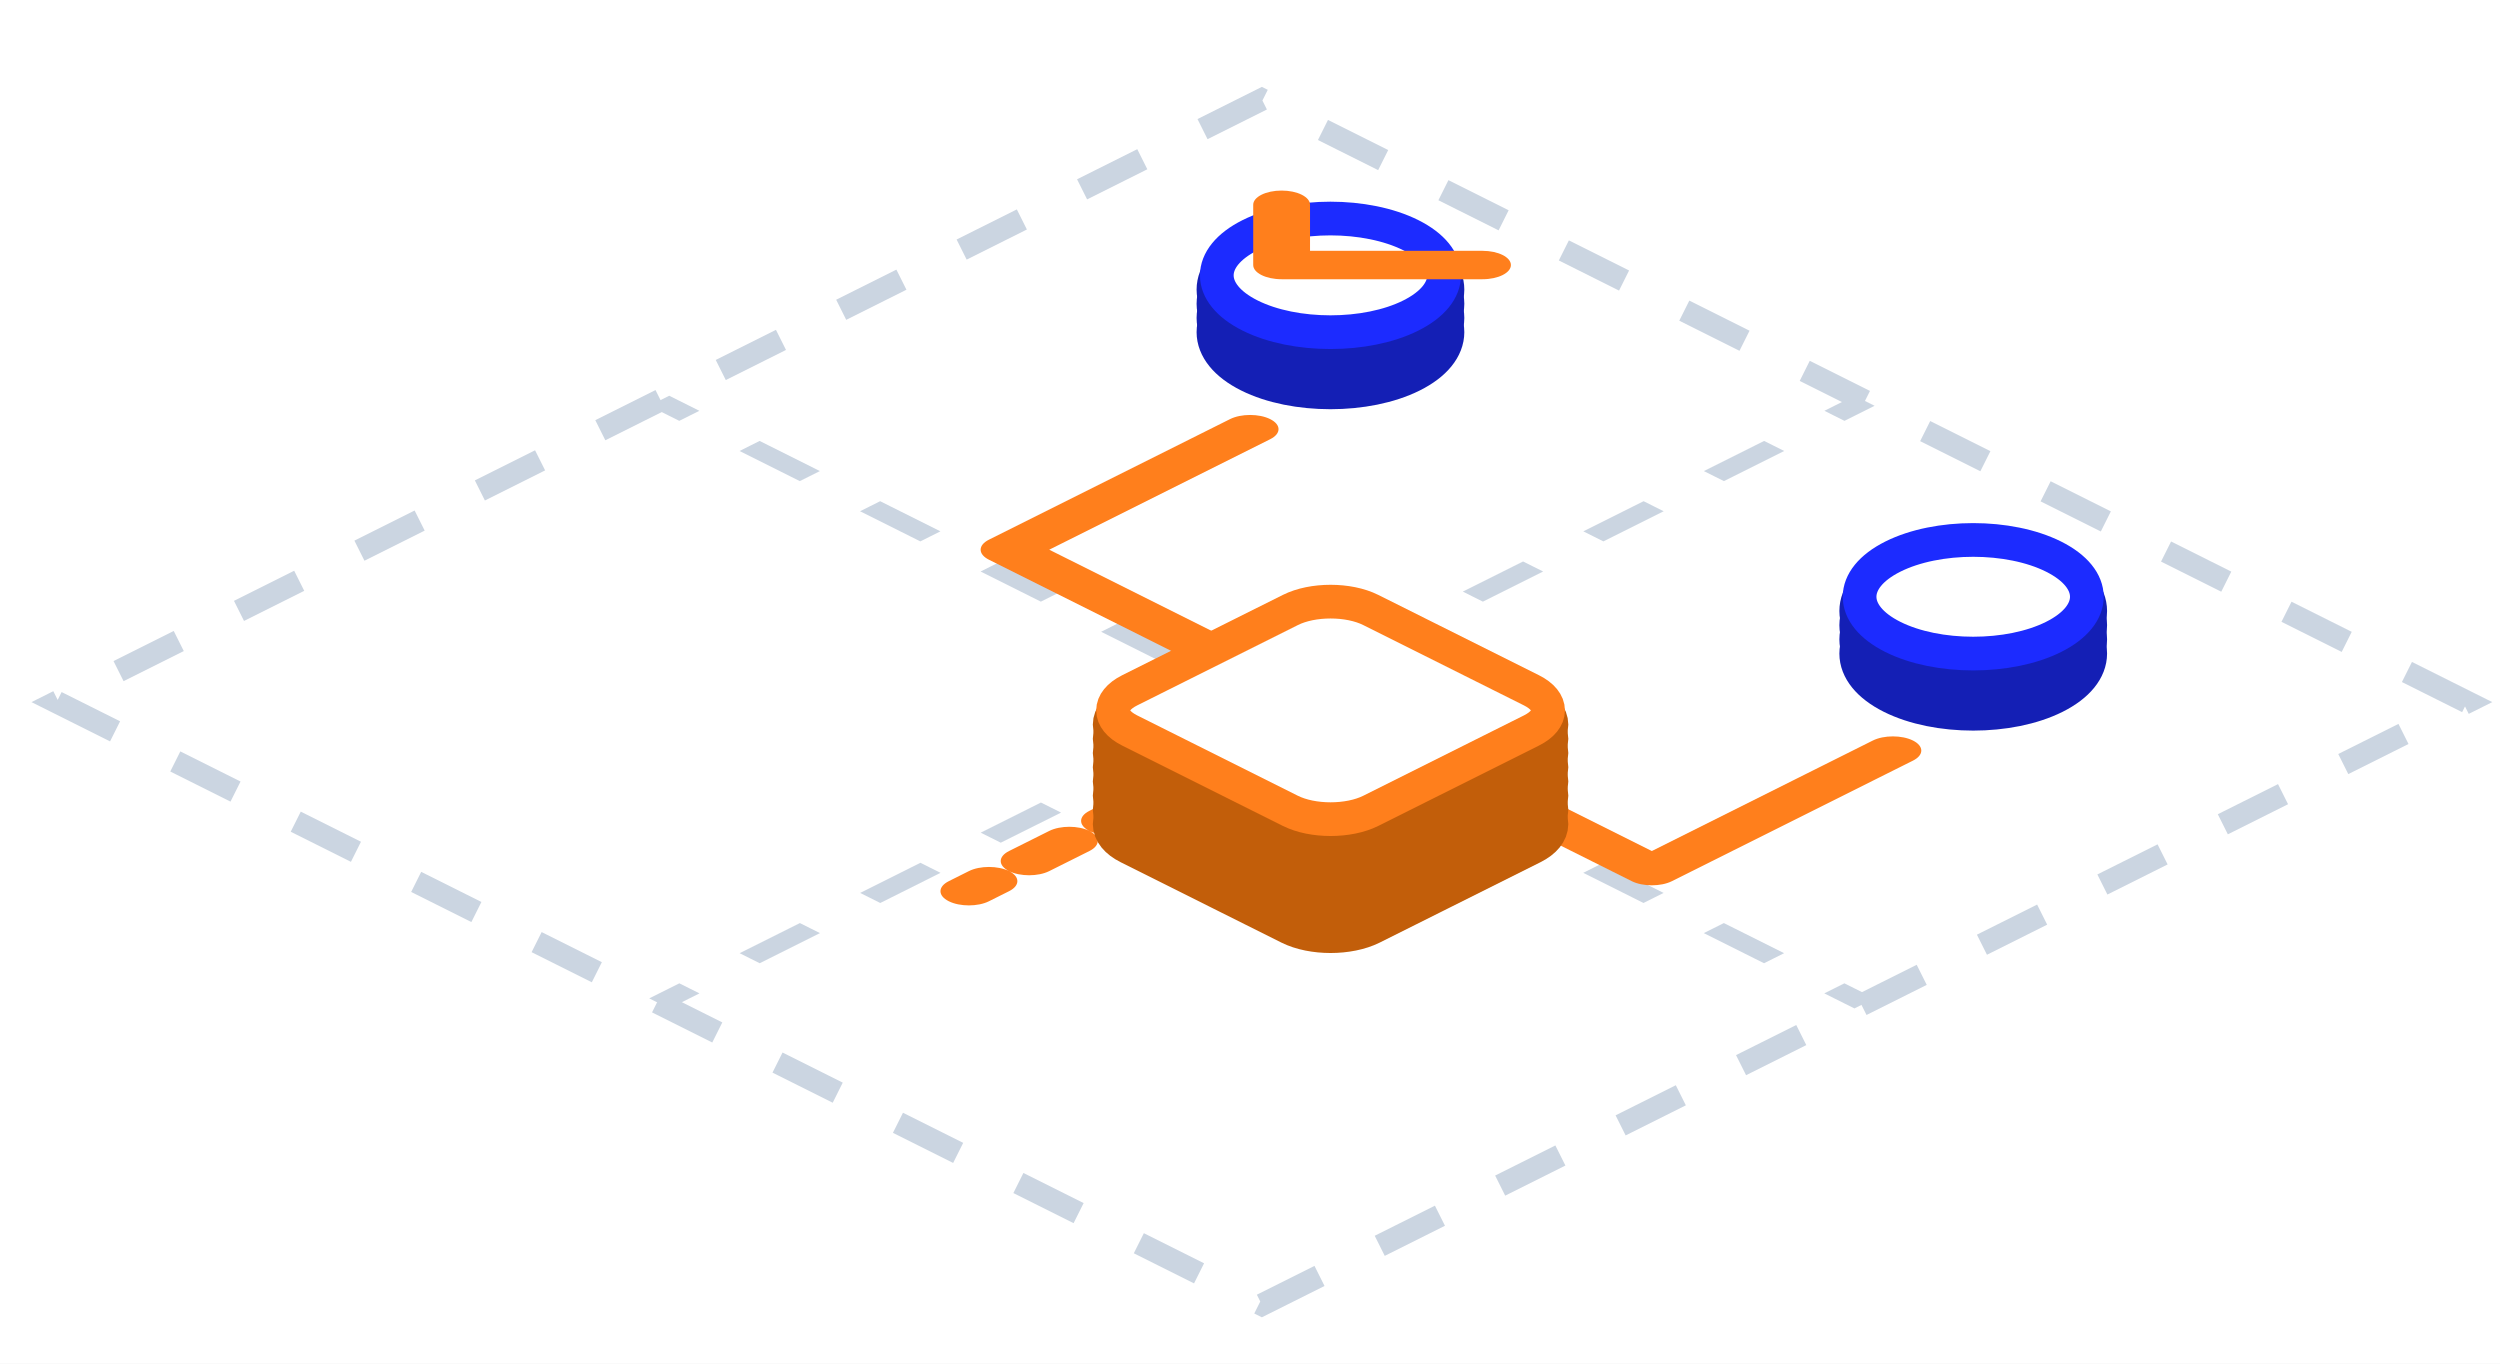
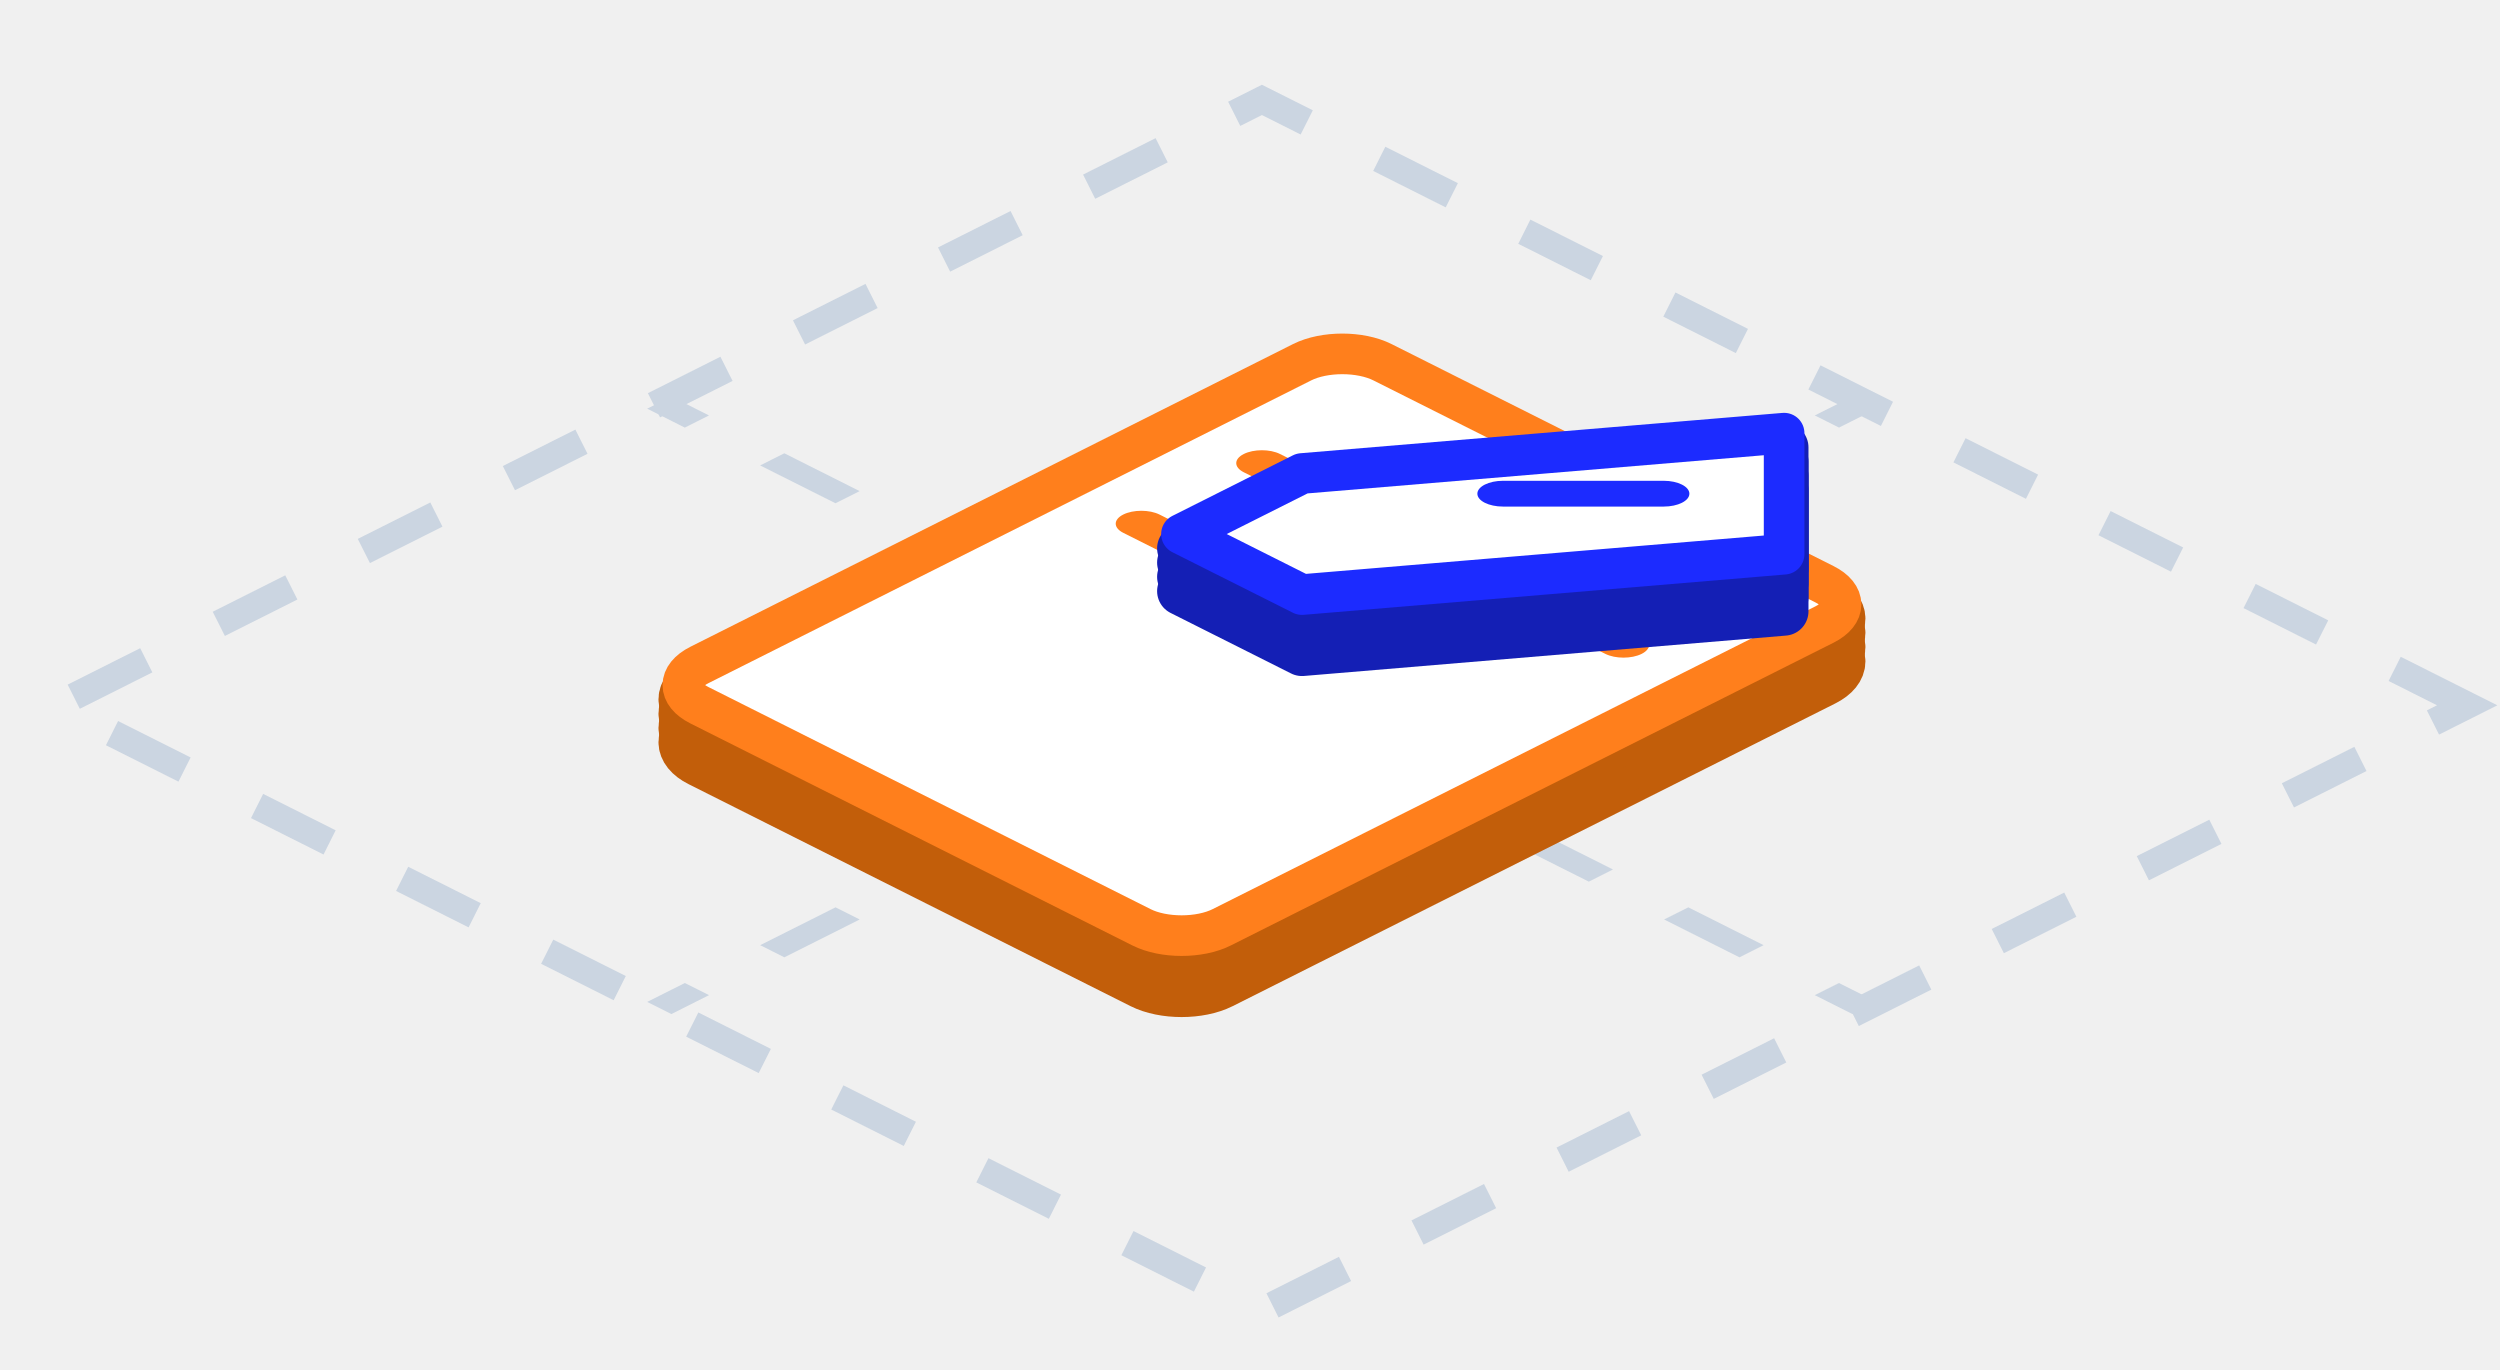
- <svg xmlns="http://www.w3.org/2000/svg" width="88" height="48" viewBox="0 0 88 48" fill="none">
-   <rect width="88" height="48" fill="white" />
-   <path d="M86.844 24.714L44.418 3.5L1.992 24.714L44.418 45.927L86.844 24.714Z" stroke="#CBD5E1" stroke-width="0.791" stroke-dasharray="2.37 2.37" />
-   <path d="M65.633 14.107L65.279 13.93L64.219 14.46L64.572 14.637L64.926 14.814L65.986 14.284L65.633 14.107ZM62.451 15.698L62.097 15.521L59.976 16.582L60.33 16.759L60.683 16.935L62.804 15.875L62.451 15.698ZM58.208 17.819L57.855 17.642L55.733 18.703L56.087 18.88L56.44 19.057L58.562 17.996L58.208 17.819ZM53.966 19.941L53.612 19.764L51.491 20.824L51.844 21.001L52.198 21.178L54.319 20.117L53.966 19.941ZM49.723 22.062L49.369 21.885L47.248 22.946L47.602 23.122L47.955 23.299L50.077 22.239L49.723 22.062ZM45.48 24.183L45.127 24.006L43.005 25.067L43.359 25.244L43.712 25.421L45.834 24.36L45.48 24.183ZM41.238 26.305L40.884 26.128L38.763 27.188L39.116 27.365L39.47 27.542L41.591 26.481L41.238 26.305ZM36.995 28.426L36.641 28.249L34.52 29.31L34.874 29.486L35.227 29.663L37.349 28.603L36.995 28.426ZM32.752 30.547L32.399 30.37L30.277 31.431L30.631 31.608L30.985 31.785L33.106 30.724L32.752 30.547ZM28.51 32.669L28.156 32.492L26.035 33.552L26.388 33.729L26.742 33.906L28.863 32.845L28.51 32.669ZM24.267 34.79L23.913 34.613L22.853 35.143L23.206 35.32L23.56 35.497L24.621 34.967L24.267 34.79Z" fill="#CBD5E1" />
-   <path d="M23.203 14.107L22.85 14.284L23.91 14.814L24.264 14.637L24.617 14.46L23.557 13.93L23.203 14.107ZM26.385 15.698L26.032 15.875L28.153 16.935L28.506 16.759L28.86 16.582L26.739 15.521L26.385 15.698ZM30.628 17.819L30.274 17.996L32.395 19.057L32.749 18.88L33.103 18.703L30.981 17.642L30.628 17.819ZM34.87 19.941L34.517 20.117L36.638 21.178L36.992 21.001L37.345 20.824L35.224 19.764L34.87 19.941ZM39.113 22.062L38.76 22.239L40.881 23.299L41.234 23.122L41.588 22.946L39.467 21.885L39.113 22.062ZM43.356 24.183L43.002 24.36L45.123 25.421L45.477 25.244L45.831 25.067L43.709 24.006L43.356 24.183ZM47.598 26.305L47.245 26.481L49.366 27.542L49.72 27.365L50.073 27.188L47.952 26.128L47.598 26.305ZM51.841 28.426L51.487 28.603L53.609 29.663L53.962 29.486L54.316 29.31L52.194 28.249L51.841 28.426ZM56.084 30.547L55.73 30.724L57.851 31.785L58.205 31.608L58.559 31.431L56.437 30.37L56.084 30.547ZM60.326 32.669L59.973 32.845L62.094 33.906L62.447 33.729L62.801 33.552L60.68 32.492L60.326 32.669ZM64.569 34.79L64.215 34.967L65.276 35.497L65.629 35.32L65.983 35.143L64.922 34.613L64.569 34.79Z" fill="#CBD5E1" />
-   <path d="M33.398 31.017C33.007 31.212 33.007 31.529 33.398 31.724C33.788 31.919 34.421 31.919 34.812 31.724L34.105 31.37L33.398 31.017ZM43.297 27.481C43.688 27.286 43.688 26.969 43.297 26.774C42.906 26.579 42.273 26.579 41.883 26.774L42.59 27.128L43.297 27.481ZM41.176 27.128C40.785 27.323 40.785 27.64 41.176 27.835C41.566 28.03 42.199 28.03 42.59 27.835L41.883 27.481L41.176 27.128ZM41.176 28.542C41.566 28.347 41.566 28.03 41.176 27.835C40.785 27.64 40.152 27.64 39.761 27.835L40.468 28.188L41.176 28.542ZM38.347 28.542C37.957 28.737 37.957 29.054 38.347 29.249C38.738 29.444 39.371 29.444 39.761 29.249L39.054 28.895L38.347 28.542ZM38.347 29.956C38.738 29.761 38.738 29.444 38.347 29.249C37.957 29.054 37.324 29.054 36.933 29.249L37.64 29.603L38.347 29.956ZM35.519 29.956C35.128 30.151 35.128 30.468 35.519 30.663C35.909 30.858 36.542 30.858 36.933 30.663L36.226 30.31L35.519 29.956ZM35.519 31.37C35.909 31.175 35.909 30.858 35.519 30.663C35.128 30.468 34.495 30.468 34.105 30.663L34.812 31.017L35.519 31.37ZM42.59 27.128L41.883 26.774L41.176 27.128L41.883 27.481L42.59 27.835L43.297 27.481L42.59 27.128ZM40.468 28.188L39.761 27.835L38.347 28.542L39.054 28.895L39.761 29.249L41.176 28.542L40.468 28.188ZM37.64 29.603L36.933 29.249L35.519 29.956L36.226 30.31L36.933 30.663L38.347 29.956L37.64 29.603ZM34.812 31.017L34.105 30.663L33.398 31.017L34.105 31.37L34.812 31.724L35.519 31.37L34.812 31.017Z" fill="#FF7F1C" />
-   <path d="M41.883 23.239C42.273 23.434 42.906 23.434 43.297 23.239C43.687 23.043 43.687 22.727 43.297 22.532L42.59 22.885L41.883 23.239ZM35.519 19.35L34.812 18.996C34.421 19.191 34.421 19.508 34.812 19.703L35.519 19.35ZM44.711 15.46C45.102 15.265 45.102 14.949 44.711 14.753C44.321 14.558 43.687 14.558 43.297 14.753L44.004 15.107L44.711 15.46ZM42.59 22.885L43.297 22.532L36.226 18.996L35.519 19.35L34.812 19.703L41.883 23.239L42.59 22.885ZM35.519 19.35L36.226 19.703L44.711 15.46L44.004 15.107L43.297 14.753L34.812 18.996L35.519 19.35Z" fill="#FF7F1C" />
-   <path d="M51.78 26.774C51.39 26.579 50.757 26.579 50.366 26.774C49.976 26.97 49.976 27.286 50.366 27.481L51.073 27.128L51.78 26.774ZM58.144 30.663L57.437 31.017C57.828 31.212 58.461 31.212 58.852 31.017L58.144 30.663ZM67.337 26.774C67.727 26.579 67.727 26.262 67.337 26.067C66.946 25.872 66.313 25.872 65.923 26.067L66.63 26.421L67.337 26.774ZM51.073 27.128L50.366 27.481L57.437 31.017L58.144 30.663L58.852 30.31L51.78 26.774L51.073 27.128ZM58.144 30.663L58.852 31.017L67.337 26.774L66.63 26.421L65.923 26.067L57.437 30.31L58.144 30.663Z" fill="#FF7F1C" />
-   <path d="M53.907 28.299L48.25 25.471C47.469 25.08 46.203 25.08 45.422 25.471L39.765 28.299C38.984 28.69 38.984 29.323 39.765 29.713L45.422 32.542C46.203 32.932 47.469 32.932 48.25 32.542L53.907 29.713C54.688 29.323 54.688 28.69 53.907 28.299Z" fill="white" stroke="#FF7F1C" stroke-width="1.186" stroke-linecap="round" stroke-linejoin="round" />
-   <path d="M53.907 28.299L48.25 25.471C47.469 25.08 46.203 25.08 45.422 25.471L39.765 28.299C38.984 28.69 38.984 29.323 39.765 29.713L45.422 32.542C46.203 32.932 47.469 32.932 48.25 32.542L53.907 29.713C54.688 29.323 54.688 28.69 53.907 28.299Z" fill="#C25E0A" stroke="#C25E0A" stroke-width="1.423" stroke-linecap="round" stroke-linejoin="round" />
-   <path d="M53.907 27.799L48.25 24.971C47.469 24.58 46.203 24.58 45.422 24.971L39.765 27.799C38.984 28.19 38.984 28.823 39.765 29.213L45.422 32.042C46.203 32.432 47.469 32.432 48.25 32.042L53.907 29.213C54.688 28.823 54.688 28.19 53.907 27.799Z" fill="#C25E0A" stroke="#C25E0A" stroke-width="1.423" stroke-linecap="round" stroke-linejoin="round" />
-   <path d="M53.907 27.299L48.25 24.471C47.469 24.08 46.203 24.08 45.422 24.471L39.765 27.299C38.984 27.69 38.984 28.323 39.765 28.713L45.422 31.542C46.203 31.932 47.469 31.932 48.25 31.542L53.907 28.713C54.688 28.323 54.688 27.69 53.907 27.299Z" fill="#C25E0A" stroke="#C25E0A" stroke-width="1.423" stroke-linecap="round" stroke-linejoin="round" />
-   <path d="M53.907 26.799L48.25 23.971C47.469 23.58 46.203 23.58 45.422 23.971L39.765 26.799C38.984 27.19 38.984 27.823 39.765 28.213L45.422 31.042C46.203 31.432 47.469 31.432 48.25 31.042L53.907 28.213C54.688 27.823 54.688 27.19 53.907 26.799Z" fill="#C25E0A" stroke="#C25E0A" stroke-width="1.423" stroke-linecap="round" stroke-linejoin="round" />
-   <path d="M53.907 26.299L48.25 23.471C47.469 23.08 46.203 23.08 45.422 23.471L39.765 26.299C38.984 26.69 38.984 27.323 39.765 27.713L45.422 30.542C46.203 30.932 47.469 30.932 48.25 30.542L53.907 27.713C54.688 27.323 54.688 26.69 53.907 26.299Z" fill="#C25E0A" stroke="#C25E0A" stroke-width="1.423" stroke-linecap="round" stroke-linejoin="round" />
-   <path d="M53.907 25.799L48.25 22.971C47.469 22.58 46.203 22.58 45.422 22.971L39.765 25.799C38.984 26.19 38.984 26.823 39.765 27.213L45.422 30.042C46.203 30.432 47.469 30.432 48.25 30.042L53.907 27.213C54.688 26.823 54.688 26.19 53.907 25.799Z" fill="#C25E0A" stroke="#C25E0A" stroke-width="1.423" stroke-linecap="round" stroke-linejoin="round" />
-   <path d="M53.907 25.299L48.25 22.471C47.469 22.08 46.203 22.08 45.422 22.471L39.765 25.299C38.984 25.69 38.984 26.323 39.765 26.713L45.422 29.542C46.203 29.932 47.469 29.932 48.25 29.542L53.907 26.713C54.688 26.323 54.688 25.69 53.907 25.299Z" fill="#C25E0A" stroke="#C25E0A" stroke-width="1.423" stroke-linecap="round" stroke-linejoin="round" />
-   <path d="M53.907 24.799L48.25 21.971C47.469 21.58 46.203 21.58 45.422 21.971L39.765 24.799C38.984 25.19 38.984 25.823 39.765 26.213L45.422 29.042C46.203 29.432 47.469 29.432 48.25 29.042L53.907 26.213C54.688 25.823 54.688 25.19 53.907 24.799Z" fill="#C25E0A" stroke="#C25E0A" stroke-width="1.423" stroke-linecap="round" stroke-linejoin="round" />
-   <path d="M53.907 24.299L48.25 21.471C47.469 21.08 46.203 21.08 45.422 21.471L39.765 24.299C38.984 24.69 38.984 25.323 39.765 25.713L45.422 28.542C46.203 28.932 47.469 28.932 48.25 28.542L53.907 25.713C54.688 25.323 54.688 24.69 53.907 24.299Z" fill="white" stroke="#FF7F1C" stroke-width="1.186" stroke-linecap="round" stroke-linejoin="round" />
-   <path d="M44.004 13.107C45.566 13.888 48.098 13.888 49.66 13.107C51.223 12.326 51.223 11.059 49.66 10.278C48.098 9.497 45.566 9.497 44.004 10.278C42.441 11.059 42.441 12.326 44.004 13.107Z" fill="white" stroke="#1C2BFF" stroke-width="1.186" stroke-linecap="round" stroke-linejoin="round" />
-   <path d="M66.629 24.42C68.191 25.201 70.723 25.201 72.285 24.42C73.848 23.639 73.848 22.373 72.285 21.592C70.723 20.811 68.191 20.811 66.629 21.592C65.067 22.373 65.067 23.639 66.629 24.42Z" fill="white" stroke="#1C2BFF" stroke-width="1.186" stroke-linecap="round" stroke-linejoin="round" />
-   <path d="M44.004 13.107C45.566 13.888 48.098 13.888 49.66 13.107C51.223 12.326 51.223 11.059 49.66 10.278C48.098 9.497 45.566 9.497 44.004 10.278C42.441 11.059 42.441 12.326 44.004 13.107Z" fill="#141FB5" stroke="#141FB5" stroke-width="1.423" stroke-linecap="round" stroke-linejoin="round" />
-   <path d="M66.629 24.42C68.191 25.201 70.723 25.201 72.285 24.42C73.848 23.639 73.848 22.373 72.285 21.592C70.723 20.811 68.191 20.811 66.629 21.592C65.067 22.373 65.067 23.639 66.629 24.42Z" fill="#141FB5" stroke="#141FB5" stroke-width="1.423" stroke-linecap="round" stroke-linejoin="round" />
-   <path d="M44.004 12.607C45.566 13.388 48.098 13.388 49.66 12.607C51.223 11.826 51.223 10.559 49.66 9.778C48.098 8.997 45.566 8.997 44.004 9.778C42.441 10.559 42.441 11.826 44.004 12.607Z" fill="#141FB5" stroke="#141FB5" stroke-width="1.423" stroke-linecap="round" stroke-linejoin="round" />
-   <path d="M66.629 23.92C68.191 24.701 70.723 24.701 72.285 23.92C73.848 23.139 73.848 21.873 72.285 21.092C70.723 20.311 68.191 20.311 66.629 21.092C65.067 21.873 65.067 23.139 66.629 23.92Z" fill="#141FB5" stroke="#141FB5" stroke-width="1.423" stroke-linecap="round" stroke-linejoin="round" />
-   <path d="M44.004 12.107C45.566 12.888 48.098 12.888 49.66 12.107C51.223 11.326 51.223 10.059 49.66 9.278C48.098 8.497 45.566 8.497 44.004 9.278C42.441 10.059 42.441 11.326 44.004 12.107Z" fill="#141FB5" stroke="#141FB5" stroke-width="1.423" stroke-linecap="round" stroke-linejoin="round" />
-   <path d="M66.629 23.42C68.191 24.201 70.723 24.201 72.285 23.42C73.848 22.639 73.848 21.373 72.285 20.592C70.723 19.811 68.191 19.811 66.629 20.592C65.067 21.373 65.067 22.639 66.629 23.42Z" fill="#141FB5" stroke="#141FB5" stroke-width="1.423" stroke-linecap="round" stroke-linejoin="round" />
-   <path d="M44.004 11.607C45.566 12.388 48.098 12.388 49.66 11.607C51.223 10.826 51.223 9.56 49.66 8.778C48.098 7.997 45.566 7.997 44.004 8.778C42.441 9.56 42.441 10.826 44.004 11.607Z" fill="#141FB5" stroke="#141FB5" stroke-width="1.423" stroke-linecap="round" stroke-linejoin="round" />
-   <path d="M66.629 22.92C68.191 23.701 70.723 23.701 72.285 22.92C73.848 22.139 73.848 20.873 72.285 20.092C70.723 19.311 68.191 19.311 66.629 20.092C65.067 20.873 65.067 22.139 66.629 22.92Z" fill="#141FB5" stroke="#141FB5" stroke-width="1.423" stroke-linecap="round" stroke-linejoin="round" />
-   <path d="M44.004 11.107C45.566 11.888 48.098 11.888 49.66 11.107C51.223 10.326 51.223 9.06 49.66 8.278C48.098 7.497 45.566 7.497 44.004 8.278C42.441 9.06 42.441 10.326 44.004 11.107Z" fill="white" stroke="#1C2BFF" stroke-width="1.186" stroke-linecap="round" stroke-linejoin="round" />
-   <path d="M66.629 22.42C68.191 23.201 70.723 23.201 72.285 22.42C73.848 21.639 73.848 20.373 72.285 19.592C70.723 18.811 68.191 18.811 66.629 19.592C65.067 20.373 65.067 21.639 66.629 22.42Z" fill="white" stroke="#1C2BFF" stroke-width="1.186" stroke-linecap="round" stroke-linejoin="round" />
-   <path d="M46.113 7.208C46.113 6.931 45.665 6.708 45.113 6.708C44.561 6.708 44.113 6.931 44.113 7.208L45.113 7.208L46.113 7.208ZM45.113 9.329L44.113 9.329C44.113 9.605 44.561 9.829 45.113 9.829L45.113 9.329ZM52.184 9.829C52.736 9.829 53.184 9.605 53.184 9.329C53.184 9.053 52.736 8.829 52.184 8.829L52.184 9.329L52.184 9.829ZM45.113 7.208L44.113 7.208L44.113 9.329L45.113 9.329H46.113L46.113 7.208L45.113 7.208ZM45.113 9.329L45.113 9.829L52.184 9.829L52.184 9.329L52.184 8.829L45.113 8.829L45.113 9.329Z" fill="#FF7F1C" />
+ <svg xmlns="http://www.w3.org/2000/svg" width="73" height="40" viewBox="0 0 73 40" fill="none">
+   <path d="M72.042 20.595L36.848 2.917L1.653 20.595L36.848 38.272L72.042 20.595Z" stroke="#CBD5E1" stroke-width="0.791" stroke-dasharray="2.37 2.37" />
+   <path d="M54.445 11.756L54.092 11.578L52.992 12.131L53.346 12.308L53.699 12.486L54.798 11.933L54.445 11.756ZM51.146 13.413L50.793 13.236L48.593 14.341L48.946 14.518L49.299 14.695L51.499 13.591L51.146 13.413ZM46.746 15.623L46.393 15.445L44.194 16.55L44.547 16.728L44.9 16.905L47.1 15.8L46.746 15.623ZM42.347 17.833L41.994 17.655L39.794 18.76L40.148 18.937L40.501 19.115L42.7 18.01L42.347 17.833ZM37.948 20.042L37.595 19.865L35.395 20.97L35.748 21.147L36.101 21.325L38.301 20.22L37.948 20.042ZM33.548 22.252L33.195 22.075L30.996 23.179L31.349 23.357L31.702 23.534L33.902 22.429L33.548 22.252ZM29.149 24.462L28.796 24.284L26.596 25.389L26.95 25.567L27.303 25.744L29.502 24.639L29.149 24.462ZM24.75 26.671L24.397 26.494L22.197 27.599L22.55 27.776L22.903 27.954L25.103 26.849L24.75 26.671ZM20.351 28.881L19.997 28.704L18.897 29.256L19.251 29.433L19.604 29.611L20.704 29.058L20.351 28.881Z" fill="#CBD5E1" />
+   <path d="M19.25 11.756L18.897 11.933L19.997 12.486L20.35 12.308L20.703 12.131L19.603 11.578L19.25 11.756ZM22.549 13.413L22.196 13.591L24.396 14.695L24.749 14.518L25.102 14.341L22.903 13.236L22.549 13.413ZM26.949 15.623L26.596 15.8L28.795 16.905L29.148 16.728L29.502 16.55L27.302 15.445L26.949 15.623ZM31.348 17.833L30.995 18.01L33.195 19.115L33.548 18.937L33.901 18.76L31.701 17.655L31.348 17.833ZM35.748 20.042L35.394 20.22L37.594 21.325L37.947 21.147L38.3 20.97L36.101 19.865L35.748 20.042ZM40.147 22.252L39.794 22.429L41.993 23.534L42.346 23.357L42.7 23.179L40.5 22.075L40.147 22.252ZM44.546 24.462L44.193 24.639L46.393 25.744L46.746 25.567L47.099 25.389L44.899 24.284L44.546 24.462ZM48.946 26.671L48.592 26.849L50.792 27.954L51.145 27.776L51.498 27.599L49.299 26.494L48.946 26.671ZM53.345 28.881L52.992 29.058L54.091 29.611L54.445 29.433L54.798 29.256L53.698 28.704L53.345 28.881Z" fill="#CBD5E1" />
+   <path d="M53.273 18.725L40.368 12.244C39.721 11.918 38.67 11.918 38.022 12.244L20.425 21.082C19.777 21.408 19.777 21.936 20.425 22.261L33.33 28.743C33.977 29.068 35.028 29.068 35.676 28.743L53.273 19.904C53.921 19.578 53.921 19.051 53.273 18.725Z" fill="white" stroke="#FF7F1C" stroke-width="1.186" stroke-linecap="round" stroke-linejoin="round" />
+   <path d="M53.273 18.725L40.368 12.244C39.721 11.918 38.67 11.918 38.022 12.244L20.425 21.082C19.777 21.408 19.777 21.936 20.425 22.261L33.33 28.743C33.977 29.068 35.028 29.068 35.676 28.743L53.273 19.904C53.921 19.578 53.921 19.051 53.273 18.725Z" fill="#C25E0A" stroke="#C25E0A" stroke-width="1.423" stroke-linecap="round" stroke-linejoin="round" />
+   <path d="M53.273 18.309L40.368 11.827C39.721 11.502 38.67 11.502 38.022 11.827L20.425 20.666C19.777 20.991 19.777 21.519 20.425 21.844L33.33 28.326C33.977 28.652 35.028 28.652 35.676 28.326L53.273 19.487C53.921 19.162 53.921 18.634 53.273 18.309Z" fill="#C25E0A" stroke="#C25E0A" stroke-width="1.423" stroke-linecap="round" stroke-linejoin="round" />
+   <path d="M53.273 17.892L40.368 11.411C39.721 11.085 38.67 11.085 38.022 11.411L20.425 20.249C19.777 20.575 19.777 21.102 20.425 21.428L33.33 27.91C33.977 28.235 35.028 28.235 35.676 27.91L53.273 19.071C53.921 18.745 53.921 18.218 53.273 17.892Z" fill="#C25E0A" stroke="#C25E0A" stroke-width="1.423" stroke-linecap="round" stroke-linejoin="round" />
+   <path d="M53.273 17.475L40.368 10.994C39.721 10.668 38.67 10.668 38.022 10.994L20.425 19.832C19.777 20.158 19.777 20.686 20.425 21.011L33.33 27.493C33.977 27.818 35.028 27.818 35.676 27.493L53.273 18.654C53.921 18.328 53.921 17.801 53.273 17.475Z" fill="#C25E0A" stroke="#C25E0A" stroke-width="1.423" stroke-linecap="round" stroke-linejoin="round" />
+   <path d="M53.273 17.059L40.368 10.577C39.721 10.252 38.67 10.252 38.022 10.577L20.425 19.416C19.777 19.741 19.777 20.269 20.425 20.594L33.33 27.076C33.977 27.402 35.028 27.402 35.676 27.076L53.273 18.237C53.921 17.912 53.921 17.384 53.273 17.059Z" fill="white" stroke="#FF7F1C" stroke-width="1.186" stroke-linecap="round" stroke-linejoin="round" />
+   <path d="M37.377 13.257C37.085 13.11 36.61 13.11 36.318 13.257C36.025 13.404 36.025 13.643 36.318 13.79L36.848 13.523L37.377 13.257ZM46.876 19.093C47.169 19.24 47.643 19.24 47.936 19.093C48.228 18.946 48.228 18.708 47.936 18.561L47.406 18.827L46.876 19.093ZM36.848 13.523L36.318 13.79L46.876 19.093L47.406 18.827L47.936 18.561L37.377 13.257L36.848 13.523Z" fill="#FF7F1C" />
+   <path d="M33.858 15.025C33.565 14.878 33.091 14.878 32.798 15.025C32.506 15.172 32.506 15.411 32.798 15.558L33.328 15.291L33.858 15.025ZM37.491 17.915C37.783 18.062 38.258 18.062 38.551 17.915C38.843 17.768 38.843 17.529 38.551 17.382L38.021 17.648L37.491 17.915ZM33.328 15.291L32.798 15.558L37.491 17.915L38.021 17.648L38.551 17.382L33.858 15.025L33.328 15.291Z" fill="#FF7F1C" />
+   <path fill-rule="evenodd" clip-rule="evenodd" d="M52.096 17.85L52.096 14.314L38.018 15.493L34.499 17.261L38.018 19.029L52.096 17.85Z" fill="white" stroke="#1C2BFF" stroke-width="1.186" stroke-linecap="round" stroke-linejoin="round" />
+   <path fill-rule="evenodd" clip-rule="evenodd" d="M52.096 17.85L52.096 14.314L38.018 15.493L34.499 17.261L38.018 19.029L52.096 17.85Z" fill="#141FB5" stroke="#141FB5" stroke-width="1.423" stroke-linecap="round" stroke-linejoin="round" />
+   <path fill-rule="evenodd" clip-rule="evenodd" d="M52.096 17.433L52.096 13.898L38.018 15.076L34.499 16.844L38.018 18.612L52.096 17.433Z" fill="#141FB5" stroke="#141FB5" stroke-width="1.423" stroke-linecap="round" stroke-linejoin="round" />
+   <path fill-rule="evenodd" clip-rule="evenodd" d="M52.096 17.017L52.096 13.481L38.018 14.66L34.499 16.428L38.018 18.195L52.096 17.017Z" fill="#141FB5" stroke="#141FB5" stroke-width="1.423" stroke-linecap="round" stroke-linejoin="round" />
+   <path fill-rule="evenodd" clip-rule="evenodd" d="M52.096 16.6L52.096 13.064L38.018 14.243L34.499 16.011L38.018 17.779L52.096 16.6Z" fill="#141FB5" stroke="#141FB5" stroke-width="1.423" stroke-linecap="round" stroke-linejoin="round" />
+   <path fill-rule="evenodd" clip-rule="evenodd" d="M52.096 16.183L52.096 12.648L38.018 13.826L34.499 15.594L38.018 17.362L52.096 16.183Z" fill="white" stroke="#1C2BFF" stroke-width="1.186" stroke-linecap="round" stroke-linejoin="round" />
+   <path d="M48.581 14.792C48.995 14.792 49.33 14.624 49.33 14.416C49.33 14.208 48.995 14.039 48.581 14.039L48.581 14.416L48.581 14.792ZM43.888 14.039C43.474 14.039 43.139 14.208 43.139 14.416C43.139 14.624 43.474 14.792 43.888 14.792L43.888 14.416L43.888 14.039ZM48.581 14.416L48.581 14.039H43.888L43.888 14.416L43.888 14.792H48.581L48.581 14.416Z" fill="#1C2BFF" />
</svg>
